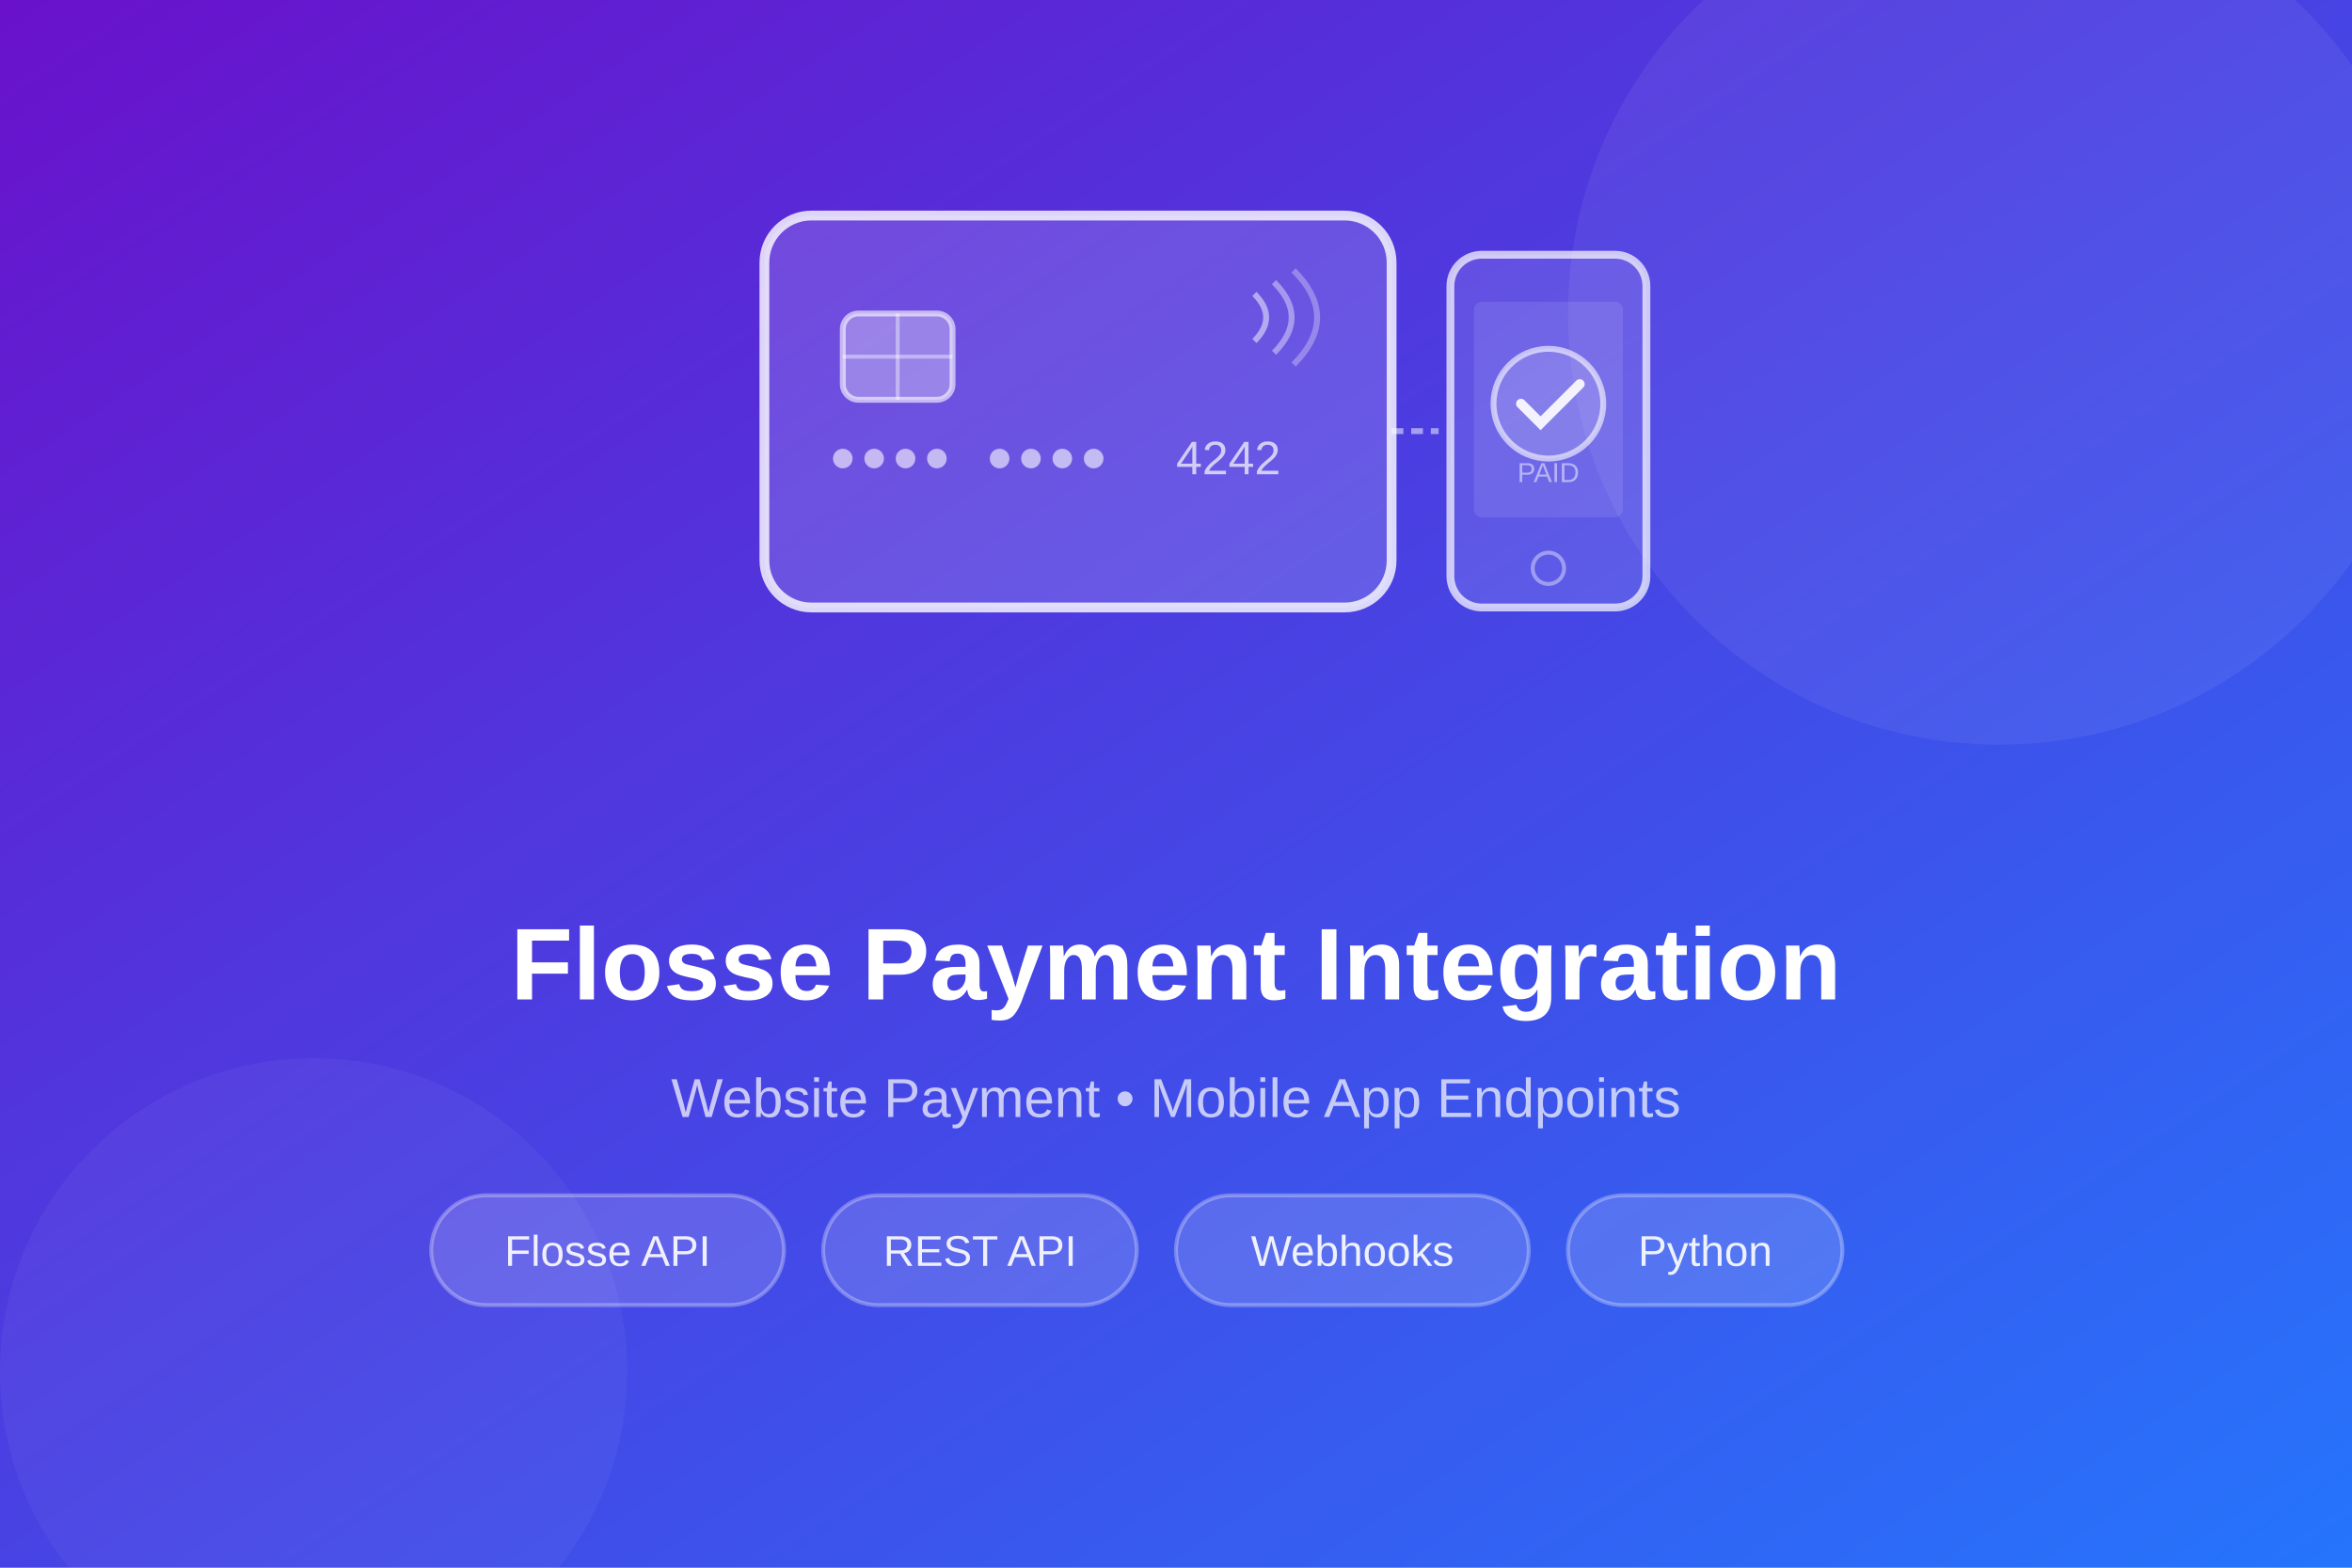
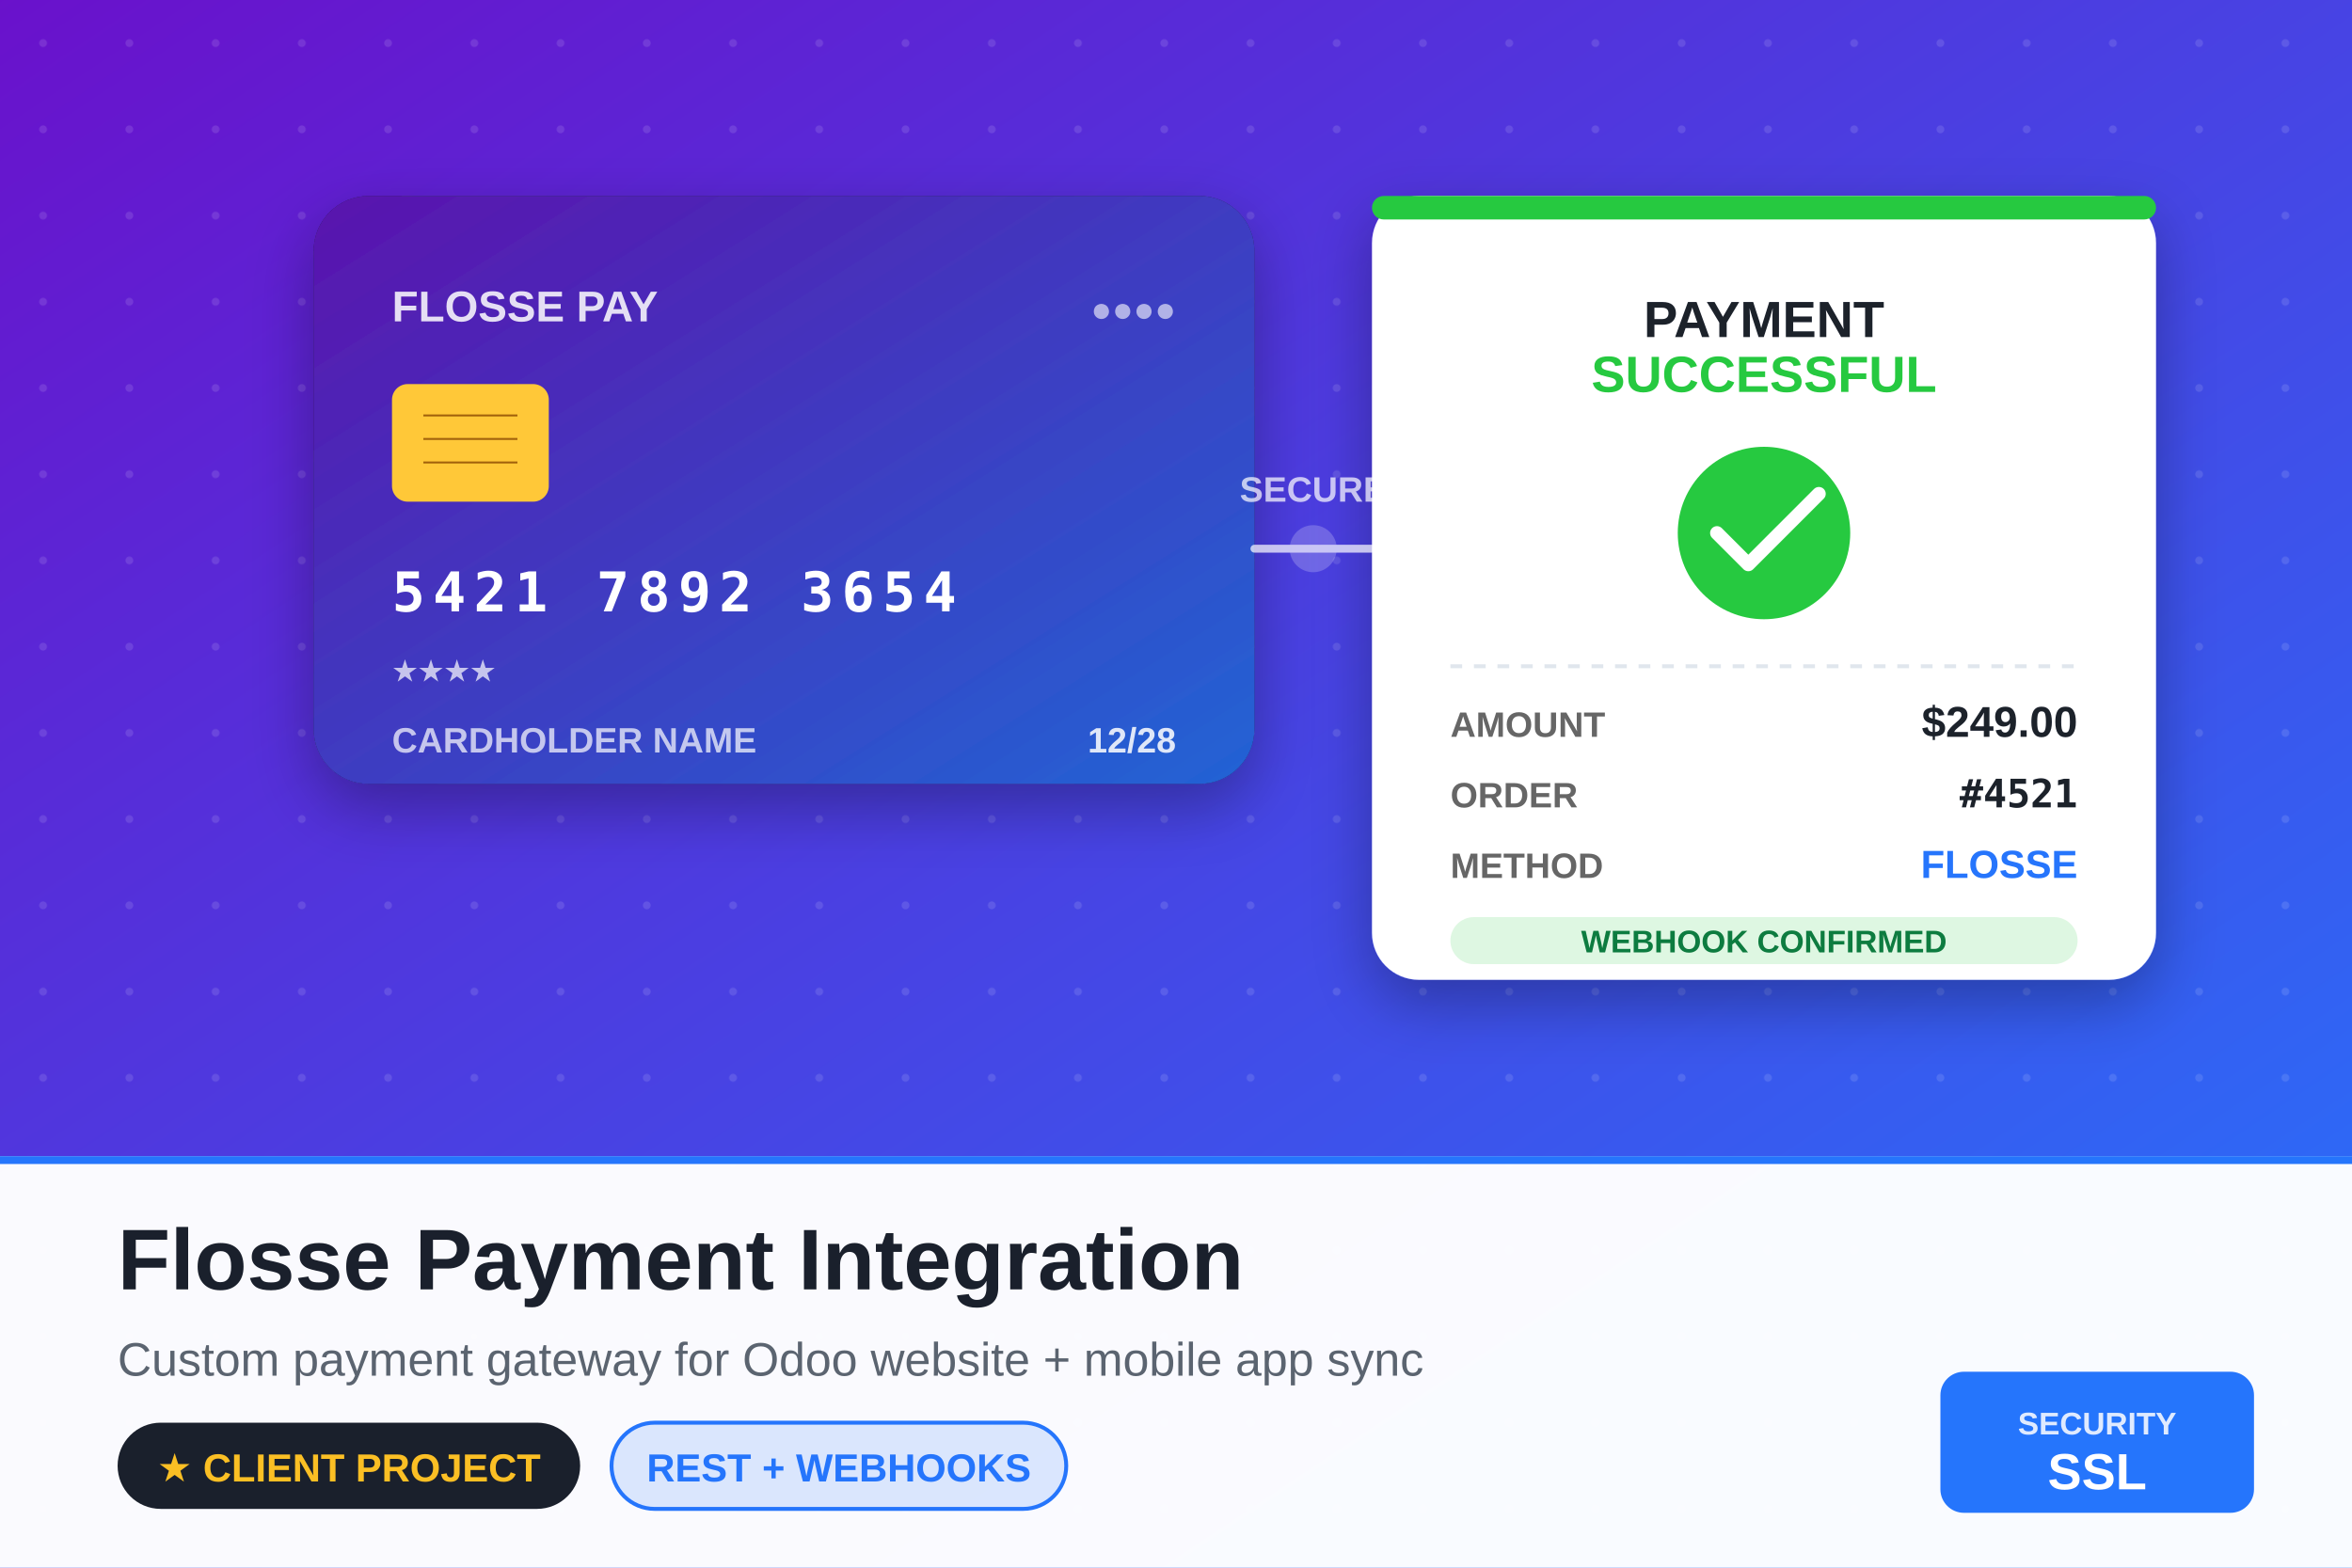
- <svg xmlns="http://www.w3.org/2000/svg" viewBox="0 0 600 400">
+ <svg xmlns="http://www.w3.org/2000/svg" viewBox="0 0 600 400" preserveAspectRatio="xMidYMid slice">
  <defs>
    <linearGradient id="bg" x1="0%" y1="0%" x2="100%" y2="100%">
      <stop offset="0%" style="stop-color:#6a11cb" />
      <stop offset="100%" style="stop-color:#2575fc" />
    </linearGradient>
+     <pattern id="dotsFL" width="22" height="22" patternUnits="userSpaceOnUse">
+       <circle cx="11" cy="11" r="1" fill="rgba(255,255,255,0.12)" />
+     </pattern>
+     <filter id="shFL" x="-20%" y="-20%" width="140%" height="140%">
+       <feGaussianBlur in="SourceAlpha" stdDeviation="8" />
+       <feOffset dy="6" />
+       <feComponentTransfer>
+         <feFuncA type="linear" slope="0.3" />
+       </feComponentTransfer>
+       <feMerge>
+         <feMergeNode />
+         <feMergeNode in="SourceGraphic" />
+       </feMerge>
+     </filter>
  </defs>
  <rect width="600" height="400" fill="url(#bg)" />
-   <circle cx="510" cy="80" r="110" fill="rgba(255,255,255,0.06)" />
-   <circle cx="80" cy="350" r="80" fill="rgba(255,255,255,0.04)" />
-   <g transform="translate(175,35)">
-     <rect x="20" y="20" width="160" height="100" rx="12" fill="rgba(255,255,255,0.15)" stroke="rgba(255,255,255,0.8)" stroke-width="2.5" />
-     <rect x="40" y="45" width="28" height="22" rx="4" fill="rgba(255,255,255,0.3)" stroke="rgba(255,255,255,0.6)" stroke-width="1.5" />
-     <line x1="40" y1="56" x2="68" y2="56" stroke="rgba(255,255,255,0.4)" stroke-width="1" />
-     <line x1="54" y1="45" x2="54" y2="67" stroke="rgba(255,255,255,0.4)" stroke-width="1" />
-     <g transform="translate(40,82)">
-       <circle cx="0" cy="0" r="2.5" fill="rgba(255,255,255,0.6)" />
-       <circle cx="8" cy="0" r="2.5" fill="rgba(255,255,255,0.6)" />
-       <circle cx="16" cy="0" r="2.5" fill="rgba(255,255,255,0.6)" />
-       <circle cx="24" cy="0" r="2.5" fill="rgba(255,255,255,0.6)" />
-       <circle cx="40" cy="0" r="2.5" fill="rgba(255,255,255,0.6)" />
-       <circle cx="48" cy="0" r="2.5" fill="rgba(255,255,255,0.6)" />
-       <circle cx="56" cy="0" r="2.5" fill="rgba(255,255,255,0.6)" />
-       <circle cx="64" cy="0" r="2.5" fill="rgba(255,255,255,0.6)" />
-       <text x="85" y="4" font-family="Arial,sans-serif" font-size="12" fill="rgba(255,255,255,0.7)">4242</text>
+   <rect width="600" height="400" fill="url(#dotsFL)" />
+   <g transform="translate(80,50)" filter="url(#shFL)">
+     <rect x="0" y="0" width="240" height="150" rx="14" fill="#1a1f35" />
+     <rect x="0" y="0" width="240" height="150" rx="14" fill="url(#bg)" opacity="0.8" />
+     <text x="20" y="32" font-family="Arial,sans-serif" font-weight="800" font-size="11" fill="rgba(255,255,255,0.85)">FLOSSE PAY</text>
+     <text x="220" y="32" text-anchor="end" font-family="Arial,sans-serif" font-weight="800" font-size="9" fill="rgba(255,255,255,0.6)">●●●●</text>
+     <rect x="20" y="48" width="40" height="30" rx="4" fill="#FFC837" />
+     <line x1="28" y1="56" x2="52" y2="56" stroke="#a16207" stroke-width="0.5" />
+     <line x1="28" y1="62" x2="52" y2="62" stroke="#a16207" stroke-width="0.5" />
+     <line x1="28" y1="68" x2="52" y2="68" stroke="#a16207" stroke-width="0.5" />
+     <text x="20" y="106" font-family="monospace" font-weight="700" font-size="14" fill="#fff" letter-spacing="2">5421 7892 3654</text>
+     <text x="20" y="124" font-family="monospace" font-weight="700" font-size="11" fill="rgba(255,255,255,0.7)">★★★★</text>
+     <text x="20" y="142" font-family="Arial,sans-serif" font-weight="700" font-size="9" fill="rgba(255,255,255,0.7)">CARDHOLDER NAME</text>
+     <text x="220" y="142" text-anchor="end" font-family="Arial,sans-serif" font-weight="700" font-size="9" fill="rgba(255,255,255,0.85)">12/28</text>
+   </g>
+   <g transform="translate(350,50)" filter="url(#shFL)">
+     <rect x="0" y="0" width="200" height="200" rx="12" fill="#fff" />
+     <rect x="0" y="0" width="200" height="6" rx="3" fill="#27c93f" />
+     <text x="100" y="36" text-anchor="middle" font-family="Arial,sans-serif" font-weight="900" font-size="13" fill="#1a202c">PAYMENT</text>
+     <text x="100" y="50" text-anchor="middle" font-family="Arial,sans-serif" font-weight="900" font-size="13" fill="#27c93f">SUCCESSFUL</text>
+     <circle cx="100" cy="86" r="22" fill="#27c93f" />
+     <path d="M88,86 L96,94 L114,76" stroke="#fff" stroke-width="3.5" fill="none" stroke-linecap="round" stroke-linejoin="round" />
+     <line x1="20" y1="120" x2="180" y2="120" stroke="#e0e6ed" stroke-width="1" stroke-dasharray="3,3" />
+     <text x="20" y="138" font-family="Arial,sans-serif" font-weight="700" font-size="9" fill="#666">AMOUNT</text>
+     <text x="180" y="138" text-anchor="end" font-family="Arial,sans-serif" font-weight="900" font-size="11" fill="#1a202c">$249.00</text>
+     <text x="20" y="156" font-family="Arial,sans-serif" font-weight="700" font-size="9" fill="#666">ORDER</text>
+     <text x="180" y="156" text-anchor="end" font-family="monospace" font-weight="700" font-size="10" fill="#1a202c">#4521</text>
+     <text x="20" y="174" font-family="Arial,sans-serif" font-weight="700" font-size="9" fill="#666">METHOD</text>
+     <text x="180" y="174" text-anchor="end" font-family="Arial,sans-serif" font-weight="700" font-size="10" fill="#2575fc">FLOSSE</text>
+     <rect x="20" y="184" width="160" height="12" rx="6" fill="rgba(39,201,63,0.15)" />
+     <text x="100" y="193" text-anchor="middle" font-family="Arial,sans-serif" font-weight="800" font-size="8" fill="#0F7B3F">WEBHOOK CONFIRMED</text>
+   </g>
+   <g opacity="0.7" transform="translate(320,140)">
+     <path d="M0,0 L30,0" stroke="#fff" stroke-width="2" stroke-linecap="round" />
+     <circle cx="15" cy="0" r="6" fill="rgba(255,255,255,0.3)" />
+     <text x="15" y="-12" text-anchor="middle" font-family="Arial,sans-serif" font-weight="800" font-size="9" fill="#fff">SECURE</text>
+   </g>
+   <g transform="translate(0,295)">
+     <rect x="0" y="0" width="600" height="105" fill="rgba(255,255,255,0.97)" />
+     <rect x="0" y="0" width="600" height="2" fill="#2575fc" />
+     <text x="30" y="34" font-family="Arial,sans-serif" font-weight="800" font-size="22" fill="#1a202c">Flosse Payment Integration</text>
+     <text x="30" y="56" font-family="Arial,sans-serif" font-size="12" fill="#5b6470">Custom payment gateway for Odoo website + mobile app sync</text>
+     <g transform="translate(30,68)">
+       <rect x="0" y="0" width="118" height="22" rx="11" fill="#1a202c" />
+       <text x="59" y="15" text-anchor="middle" font-family="Arial,sans-serif" font-weight="700" font-size="10" fill="#fbbf24">★ CLIENT PROJECT</text>
    </g>
-     <g transform="translate(145,40)">
-       <path d="M0,12 Q6,6 0,0" fill="none" stroke="rgba(255,255,255,0.5)" stroke-width="1.5" />
-       <path d="M5,15 Q14,6 5,-3" fill="none" stroke="rgba(255,255,255,0.4)" stroke-width="1.5" />
-       <path d="M10,18 Q22,6 10,-6" fill="none" stroke="rgba(255,255,255,0.3)" stroke-width="1.5" />
+     <g transform="translate(156,68)">
+       <rect x="0" y="0" width="116" height="22" rx="11" fill="rgba(37,117,252,0.15)" stroke="#2575fc" stroke-width="1" />
+       <text x="58" y="15" text-anchor="middle" font-family="Arial,sans-serif" font-weight="700" font-size="10" fill="#2575fc">REST + WEBHOOKS</text>
    </g>
-     <g transform="translate(195,30)">
-       <rect x="0" y="0" width="50" height="90" rx="8" fill="rgba(255,255,255,0.12)" stroke="rgba(255,255,255,0.7)" stroke-width="2" />
-       <rect x="6" y="12" width="38" height="55" rx="2" fill="rgba(255,255,255,0.1)" />
-       <circle cx="25" cy="38" r="14" fill="rgba(255,255,255,0.15)" stroke="rgba(255,255,255,0.6)" stroke-width="1.5" />
-       <polyline points="18,38 23,43 33,33" fill="none" stroke="rgba(255,255,255,0.9)" stroke-width="2.5" stroke-linecap="round" />
-       <text x="25" y="58" text-anchor="middle" font-family="Arial,sans-serif" font-size="7" fill="rgba(255,255,255,0.5)">PAID</text>
-       <circle cx="25" cy="80" r="4" fill="none" stroke="rgba(255,255,255,0.4)" stroke-width="1" />
+     <g transform="translate(495,55)">
+       <rect x="0" y="0" width="80" height="36" rx="6" fill="#2575fc" />
+       <text x="40" y="16" text-anchor="middle" font-family="Arial,sans-serif" font-weight="700" font-size="8" fill="rgba(255,255,255,0.85)">SECURITY</text>
+       <text x="40" y="30" text-anchor="middle" font-family="Arial,sans-serif" font-weight="900" font-size="13" fill="#fff">SSL</text>
    </g>
-     <line x1="180" y1="75" x2="192" y2="75" stroke="rgba(255,255,255,0.5)" stroke-width="1.5" stroke-dasharray="3,2" />
-   </g>
-   <text x="300" y="255" text-anchor="middle" font-family="Arial,sans-serif" font-weight="700" font-size="26" fill="white">Flosse Payment Integration</text>
-   <text x="300" y="285" text-anchor="middle" font-family="Arial,sans-serif" font-weight="400" font-size="14" fill="rgba(255,255,255,0.7)">Website Payment • Mobile App Endpoints</text>
-   <g transform="translate(110,305)">
-     <rect x="0" y="0" width="90" height="28" rx="14" fill="rgba(255,255,255,0.15)" stroke="rgba(255,255,255,0.3)" stroke-width="1" />
-     <text x="45" y="18" text-anchor="middle" font-family="Arial,sans-serif" font-size="11" fill="rgba(255,255,255,0.9)">Flosse API</text>
-     <rect x="100" y="0" width="80" height="28" rx="14" fill="rgba(255,255,255,0.15)" stroke="rgba(255,255,255,0.3)" stroke-width="1" />
-     <text x="140" y="18" text-anchor="middle" font-family="Arial,sans-serif" font-size="11" fill="rgba(255,255,255,0.9)">REST API</text>
-     <rect x="190" y="0" width="90" height="28" rx="14" fill="rgba(255,255,255,0.15)" stroke="rgba(255,255,255,0.3)" stroke-width="1" />
-     <text x="235" y="18" text-anchor="middle" font-family="Arial,sans-serif" font-size="11" fill="rgba(255,255,255,0.9)">Webhooks</text>
-     <rect x="290" y="0" width="70" height="28" rx="14" fill="rgba(255,255,255,0.15)" stroke="rgba(255,255,255,0.3)" stroke-width="1" />
-     <text x="325" y="18" text-anchor="middle" font-family="Arial,sans-serif" font-size="11" fill="rgba(255,255,255,0.9)">Python</text>
  </g>
</svg>
